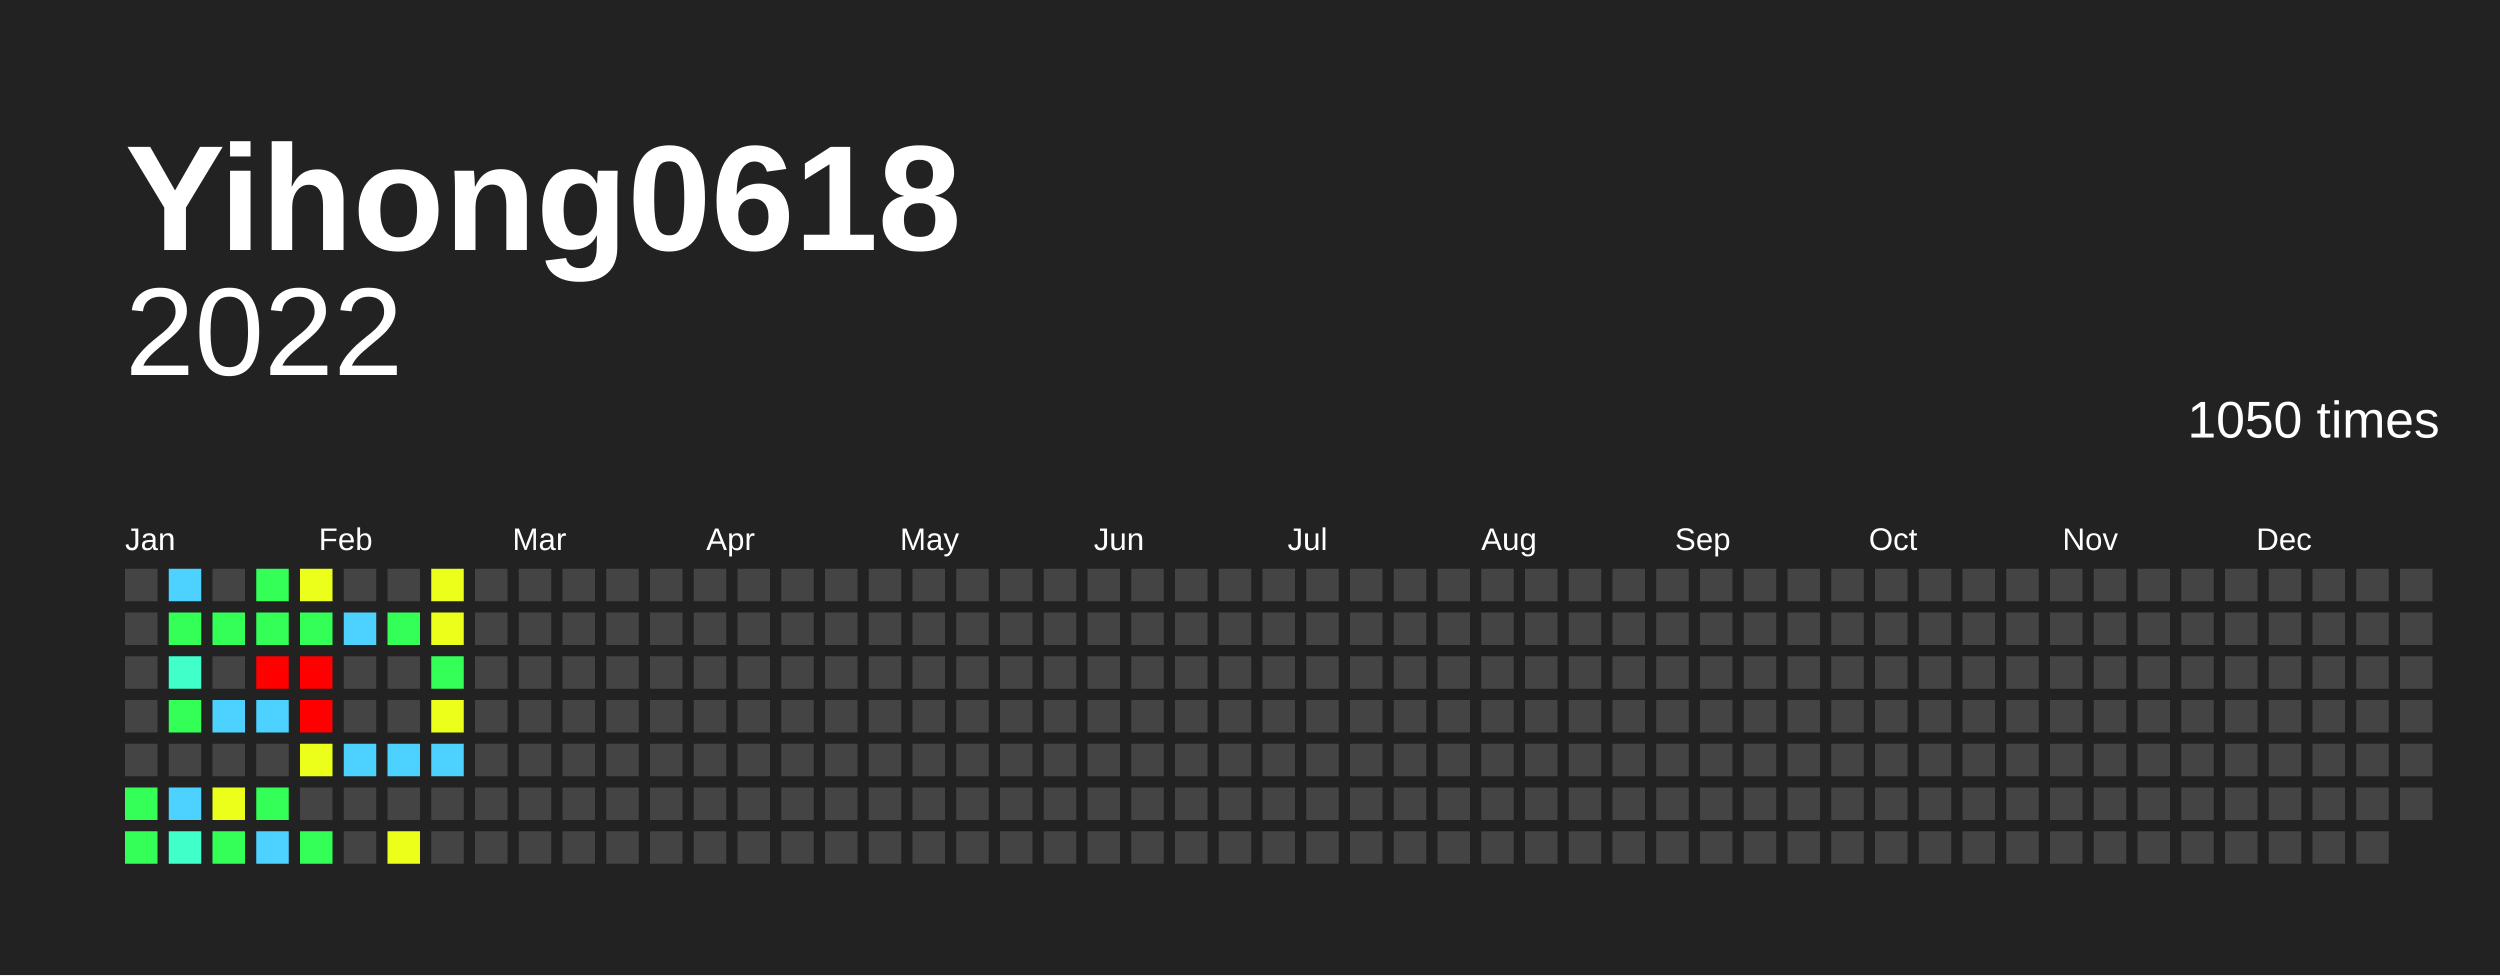
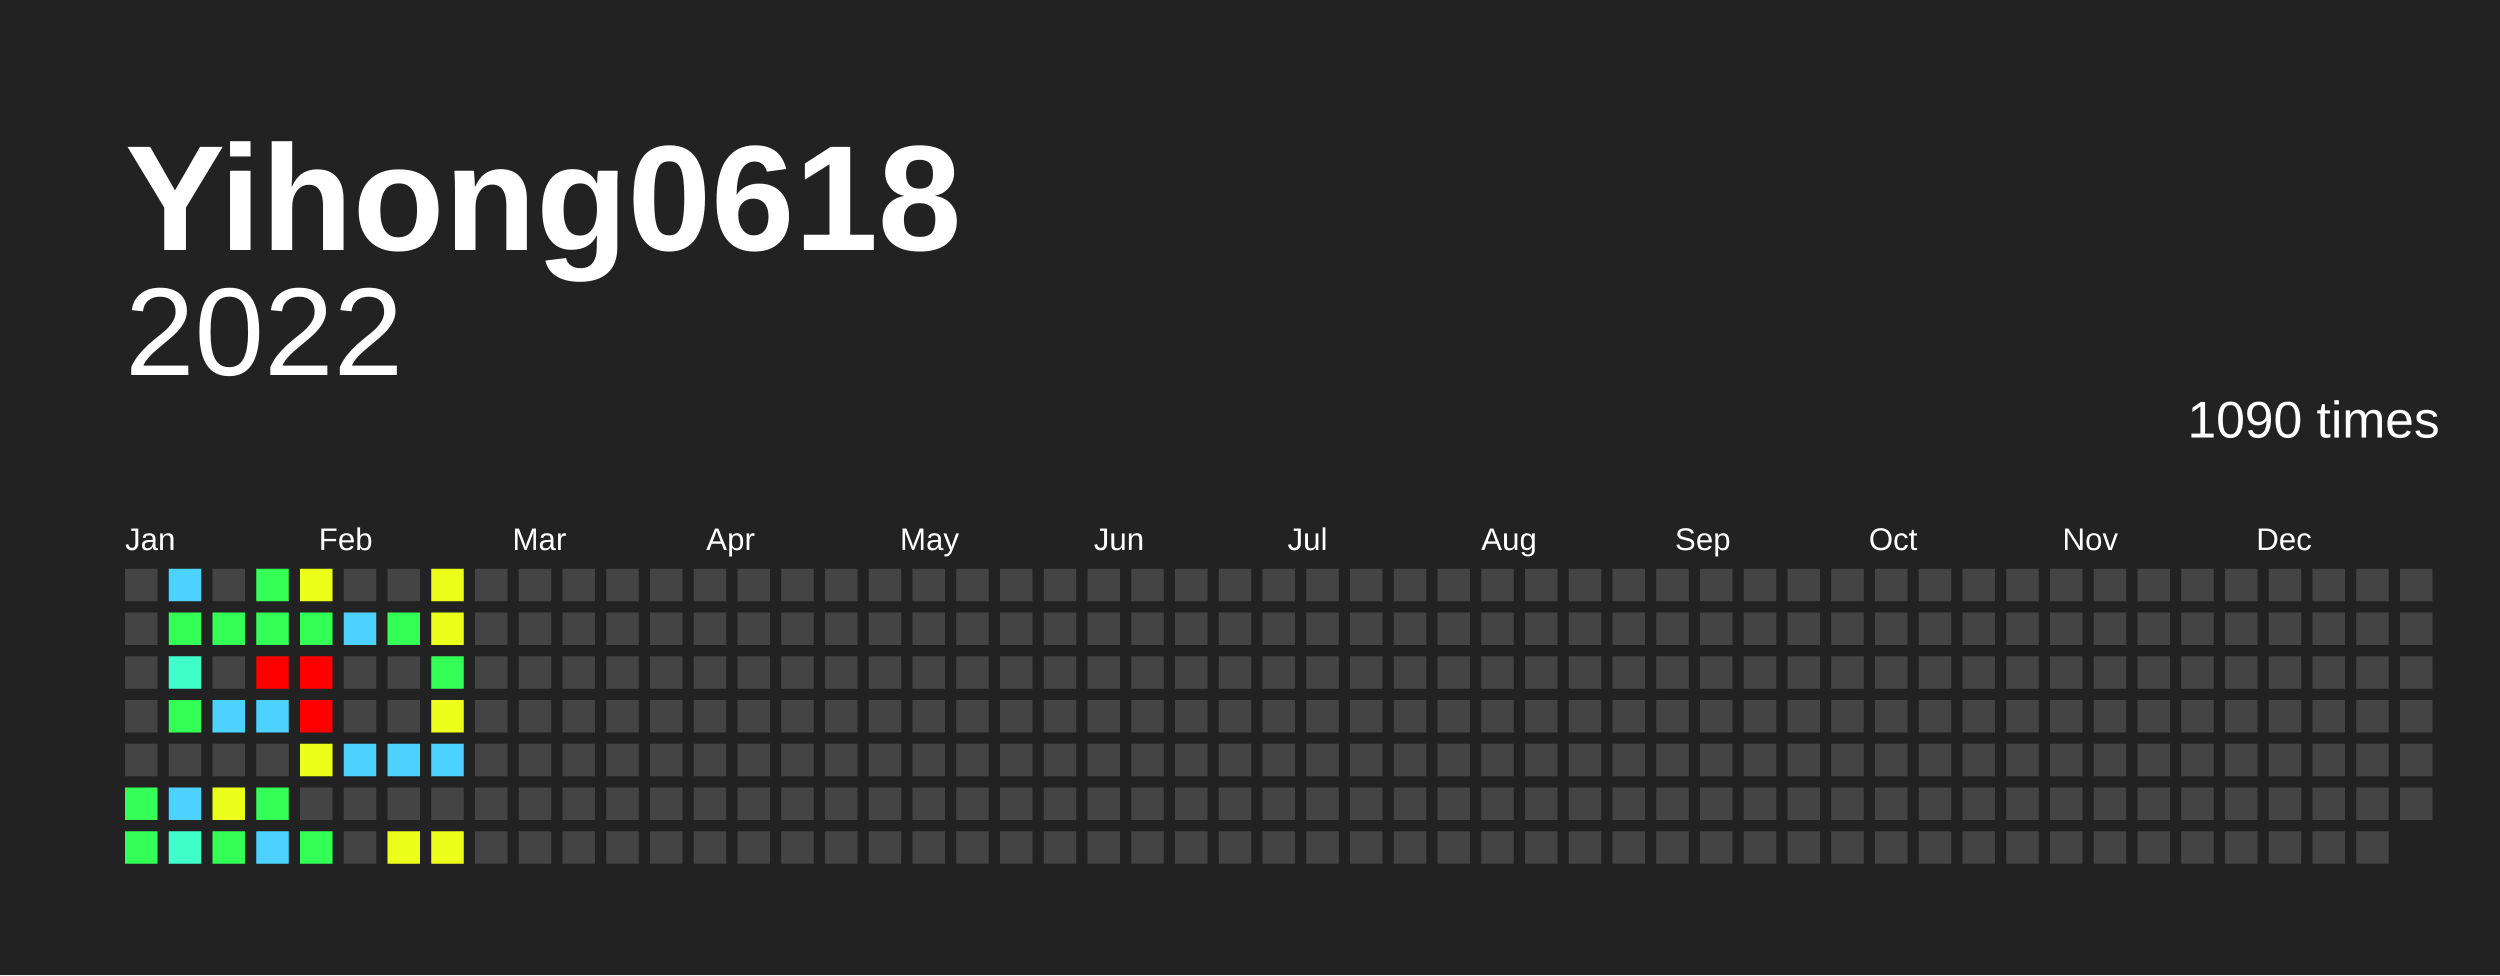
<svg xmlns="http://www.w3.org/2000/svg" baseProfile="full" height="78mm" version="1.1" viewBox="0,0,200,78" width="200mm">
  <defs />
  <rect fill="#222222" height="78" width="200" x="0" y="0" />
  <text fill="#FFFFFF" style="font-size:12px; font-family:Arial; font-weight:bold;" x="10" y="20">Yihong0618</text>
  <text alignment-baseline="hanging" fill="#FFFFFF" style="font-size:10.0px; font-family:Arial;" x="10" y="30">2022</text>
-   <text alignment-baseline="hanging" fill="#FFFFFF" style="font-size:4.125px; font-family:Arial;" x="175" y="35">1050 times</text>
+   <text alignment-baseline="hanging" fill="#FFFFFF" style="font-size:4.125px; font-family:Arial;" x="175" y="35">1090 times</text>
  <text fill="#FFFFFF" style="font-size:2.5px; font-family:Arial" x="10.0" y="44">Jan</text>
  <text fill="#FFFFFF" style="font-size:2.5px; font-family:Arial" x="25.5" y="44">Feb</text>
  <text fill="#FFFFFF" style="font-size:2.5px; font-family:Arial" x="41.0" y="44">Mar</text>
  <text fill="#FFFFFF" style="font-size:2.5px; font-family:Arial" x="56.5" y="44">Apr</text>
  <text fill="#FFFFFF" style="font-size:2.5px; font-family:Arial" x="72.0" y="44">May</text>
  <text fill="#FFFFFF" style="font-size:2.5px; font-family:Arial" x="87.5" y="44">Jun</text>
  <text fill="#FFFFFF" style="font-size:2.5px; font-family:Arial" x="103.0" y="44">Jul</text>
  <text fill="#FFFFFF" style="font-size:2.5px; font-family:Arial" x="118.5" y="44">Aug</text>
  <text fill="#FFFFFF" style="font-size:2.5px; font-family:Arial" x="134.0" y="44">Sep</text>
  <text fill="#FFFFFF" style="font-size:2.5px; font-family:Arial" x="149.5" y="44">Oct</text>
  <text fill="#FFFFFF" style="font-size:2.5px; font-family:Arial" x="165.0" y="44">Nov</text>
  <text fill="#FFFFFF" style="font-size:2.5px; font-family:Arial" x="180.5" y="44">Dec</text>
  <rect fill="#444444" height="2.6" width="2.6" x="10.0" y="45.5" />
  <rect fill="#444444" height="2.6" width="2.6" x="10.0" y="49.0" />
  <rect fill="#444444" height="2.6" width="2.6" x="10.0" y="52.5" />
  <rect fill="#444444" height="2.6" width="2.6" x="10.0" y="56.0" />
  <rect fill="#444444" height="2.6" width="2.6" x="10.0" y="59.5" />
  <rect fill="#33ff56" height="2.6" width="2.6" x="10.0" y="63.0" />
  <rect fill="#33ff56" height="2.6" width="2.6" x="10.0" y="66.5" />
  <rect fill="#4dd2ff" height="2.6" width="2.6" x="13.5" y="45.5" />
  <rect fill="#33ff56" height="2.6" width="2.6" x="13.5" y="49.0" />
  <rect fill="#40ffc8" height="2.6" width="2.6" x="13.5" y="52.5" />
  <rect fill="#33ff56" height="2.6" width="2.6" x="13.5" y="56.0" />
  <rect fill="#444444" height="2.6" width="2.6" x="13.5" y="59.5" />
  <rect fill="#4dd2ff" height="2.6" width="2.6" x="13.5" y="63.0" />
  <rect fill="#40ffc8" height="2.6" width="2.6" x="13.5" y="66.5" />
  <rect fill="#444444" height="2.6" width="2.6" x="17.0" y="45.5" />
  <rect fill="#33ff56" height="2.6" width="2.6" x="17.0" y="49.0" />
  <rect fill="#444444" height="2.6" width="2.6" x="17.0" y="52.5" />
  <rect fill="#4dd2ff" height="2.6" width="2.6" x="17.0" y="56.0" />
  <rect fill="#444444" height="2.6" width="2.6" x="17.0" y="59.5" />
  <rect fill="#ecff1a" height="2.6" width="2.6" x="17.0" y="63.0" />
  <rect fill="#33ff56" height="2.6" width="2.6" x="17.0" y="66.5" />
  <rect fill="#33ff56" height="2.6" width="2.6" x="20.5" y="45.5" />
  <rect fill="#33ff56" height="2.6" width="2.6" x="20.5" y="49.0" />
  <rect fill="red" height="2.6" width="2.6" x="20.5" y="52.5" />
  <rect fill="#4dd2ff" height="2.6" width="2.6" x="20.5" y="56.0" />
  <rect fill="#444444" height="2.6" width="2.6" x="20.5" y="59.5" />
  <rect fill="#33ff56" height="2.6" width="2.6" x="20.5" y="63.0" />
  <rect fill="#4dd2ff" height="2.6" width="2.6" x="20.5" y="66.5" />
  <rect fill="#ecff1a" height="2.6" width="2.6" x="24.0" y="45.5" />
  <rect fill="#33ff56" height="2.6" width="2.6" x="24.0" y="49.0" />
  <rect fill="red" height="2.6" width="2.6" x="24.0" y="52.5" />
  <rect fill="red" height="2.6" width="2.6" x="24.0" y="56.0" />
  <rect fill="#ecff1a" height="2.6" width="2.6" x="24.0" y="59.5" />
  <rect fill="#444444" height="2.6" width="2.6" x="24.0" y="63.0" />
  <rect fill="#33ff56" height="2.6" width="2.6" x="24.0" y="66.5" />
  <rect fill="#444444" height="2.6" width="2.6" x="27.5" y="45.5" />
  <rect fill="#4dd2ff" height="2.6" width="2.6" x="27.5" y="49.0" />
  <rect fill="#444444" height="2.6" width="2.6" x="27.5" y="52.5" />
  <rect fill="#444444" height="2.6" width="2.6" x="27.5" y="56.0" />
  <rect fill="#4dd2ff" height="2.6" width="2.6" x="27.5" y="59.5" />
  <rect fill="#444444" height="2.6" width="2.6" x="27.5" y="63.0" />
  <rect fill="#444444" height="2.6" width="2.6" x="27.5" y="66.5" />
  <rect fill="#444444" height="2.6" width="2.6" x="31.0" y="45.5" />
  <rect fill="#33ff56" height="2.6" width="2.6" x="31.0" y="49.0" />
  <rect fill="#444444" height="2.6" width="2.6" x="31.0" y="52.5" />
  <rect fill="#444444" height="2.6" width="2.6" x="31.0" y="56.0" />
  <rect fill="#4dd2ff" height="2.6" width="2.6" x="31.0" y="59.5" />
  <rect fill="#444444" height="2.6" width="2.6" x="31.0" y="63.0" />
  <rect fill="#ecff1a" height="2.6" width="2.6" x="31.0" y="66.5" />
  <rect fill="#ecff1a" height="2.6" width="2.6" x="34.5" y="45.5" />
  <rect fill="#ecff1a" height="2.6" width="2.6" x="34.5" y="49.0" />
  <rect fill="#33ff56" height="2.6" width="2.6" x="34.5" y="52.5" />
  <rect fill="#ecff1a" height="2.6" width="2.6" x="34.5" y="56.0" />
  <rect fill="#4dd2ff" height="2.6" width="2.6" x="34.5" y="59.5" />
  <rect fill="#444444" height="2.6" width="2.6" x="34.5" y="63.0" />
-   <rect fill="#444444" height="2.6" width="2.6" x="34.5" y="66.5" />
+   <rect fill="#ecff1a" height="2.6" width="2.6" x="34.5" y="66.5" />
  <rect fill="#444444" height="2.6" width="2.6" x="38.0" y="45.5" />
  <rect fill="#444444" height="2.6" width="2.6" x="38.0" y="49.0" />
  <rect fill="#444444" height="2.6" width="2.6" x="38.0" y="52.5" />
  <rect fill="#444444" height="2.6" width="2.6" x="38.0" y="56.0" />
  <rect fill="#444444" height="2.6" width="2.6" x="38.0" y="59.5" />
  <rect fill="#444444" height="2.6" width="2.6" x="38.0" y="63.0" />
  <rect fill="#444444" height="2.6" width="2.6" x="38.0" y="66.5" />
  <rect fill="#444444" height="2.6" width="2.6" x="41.5" y="45.5" />
  <rect fill="#444444" height="2.6" width="2.6" x="41.5" y="49.0" />
  <rect fill="#444444" height="2.6" width="2.6" x="41.5" y="52.5" />
  <rect fill="#444444" height="2.6" width="2.6" x="41.5" y="56.0" />
  <rect fill="#444444" height="2.6" width="2.6" x="41.5" y="59.5" />
  <rect fill="#444444" height="2.6" width="2.6" x="41.5" y="63.0" />
  <rect fill="#444444" height="2.6" width="2.6" x="41.5" y="66.5" />
  <rect fill="#444444" height="2.6" width="2.6" x="45.0" y="45.5" />
  <rect fill="#444444" height="2.6" width="2.6" x="45.0" y="49.0" />
  <rect fill="#444444" height="2.6" width="2.6" x="45.0" y="52.5" />
  <rect fill="#444444" height="2.6" width="2.6" x="45.0" y="56.0" />
  <rect fill="#444444" height="2.6" width="2.6" x="45.0" y="59.5" />
  <rect fill="#444444" height="2.6" width="2.6" x="45.0" y="63.0" />
  <rect fill="#444444" height="2.6" width="2.6" x="45.0" y="66.5" />
  <rect fill="#444444" height="2.6" width="2.6" x="48.5" y="45.5" />
  <rect fill="#444444" height="2.6" width="2.6" x="48.5" y="49.0" />
  <rect fill="#444444" height="2.6" width="2.6" x="48.5" y="52.5" />
  <rect fill="#444444" height="2.6" width="2.6" x="48.5" y="56.0" />
  <rect fill="#444444" height="2.6" width="2.6" x="48.5" y="59.5" />
  <rect fill="#444444" height="2.6" width="2.6" x="48.5" y="63.0" />
  <rect fill="#444444" height="2.6" width="2.6" x="48.5" y="66.5" />
  <rect fill="#444444" height="2.6" width="2.6" x="52.0" y="45.5" />
  <rect fill="#444444" height="2.6" width="2.6" x="52.0" y="49.0" />
  <rect fill="#444444" height="2.6" width="2.6" x="52.0" y="52.5" />
  <rect fill="#444444" height="2.6" width="2.6" x="52.0" y="56.0" />
  <rect fill="#444444" height="2.6" width="2.6" x="52.0" y="59.5" />
  <rect fill="#444444" height="2.6" width="2.6" x="52.0" y="63.0" />
  <rect fill="#444444" height="2.6" width="2.6" x="52.0" y="66.5" />
  <rect fill="#444444" height="2.6" width="2.6" x="55.5" y="45.5" />
  <rect fill="#444444" height="2.6" width="2.6" x="55.5" y="49.0" />
  <rect fill="#444444" height="2.6" width="2.6" x="55.5" y="52.5" />
  <rect fill="#444444" height="2.6" width="2.6" x="55.5" y="56.0" />
  <rect fill="#444444" height="2.6" width="2.6" x="55.5" y="59.5" />
  <rect fill="#444444" height="2.6" width="2.6" x="55.5" y="63.0" />
  <rect fill="#444444" height="2.6" width="2.6" x="55.5" y="66.5" />
  <rect fill="#444444" height="2.6" width="2.6" x="59.0" y="45.5" />
  <rect fill="#444444" height="2.6" width="2.6" x="59.0" y="49.0" />
  <rect fill="#444444" height="2.6" width="2.6" x="59.0" y="52.5" />
  <rect fill="#444444" height="2.6" width="2.6" x="59.0" y="56.0" />
  <rect fill="#444444" height="2.6" width="2.6" x="59.0" y="59.5" />
  <rect fill="#444444" height="2.6" width="2.6" x="59.0" y="63.0" />
  <rect fill="#444444" height="2.6" width="2.6" x="59.0" y="66.5" />
  <rect fill="#444444" height="2.6" width="2.6" x="62.5" y="45.5" />
  <rect fill="#444444" height="2.6" width="2.6" x="62.5" y="49.0" />
  <rect fill="#444444" height="2.6" width="2.6" x="62.5" y="52.5" />
  <rect fill="#444444" height="2.6" width="2.6" x="62.5" y="56.0" />
  <rect fill="#444444" height="2.6" width="2.6" x="62.5" y="59.5" />
  <rect fill="#444444" height="2.6" width="2.6" x="62.5" y="63.0" />
  <rect fill="#444444" height="2.6" width="2.6" x="62.5" y="66.5" />
  <rect fill="#444444" height="2.6" width="2.6" x="66.0" y="45.5" />
  <rect fill="#444444" height="2.6" width="2.6" x="66.0" y="49.0" />
  <rect fill="#444444" height="2.6" width="2.6" x="66.0" y="52.5" />
  <rect fill="#444444" height="2.6" width="2.6" x="66.0" y="56.0" />
  <rect fill="#444444" height="2.6" width="2.6" x="66.0" y="59.5" />
  <rect fill="#444444" height="2.6" width="2.6" x="66.0" y="63.0" />
  <rect fill="#444444" height="2.6" width="2.6" x="66.0" y="66.5" />
  <rect fill="#444444" height="2.6" width="2.6" x="69.5" y="45.5" />
  <rect fill="#444444" height="2.6" width="2.6" x="69.5" y="49.0" />
  <rect fill="#444444" height="2.6" width="2.6" x="69.5" y="52.5" />
  <rect fill="#444444" height="2.6" width="2.6" x="69.5" y="56.0" />
  <rect fill="#444444" height="2.6" width="2.6" x="69.5" y="59.5" />
  <rect fill="#444444" height="2.6" width="2.6" x="69.5" y="63.0" />
  <rect fill="#444444" height="2.6" width="2.6" x="69.5" y="66.5" />
  <rect fill="#444444" height="2.6" width="2.6" x="73.0" y="45.5" />
  <rect fill="#444444" height="2.6" width="2.6" x="73.0" y="49.0" />
  <rect fill="#444444" height="2.6" width="2.6" x="73.0" y="52.5" />
  <rect fill="#444444" height="2.6" width="2.6" x="73.0" y="56.0" />
  <rect fill="#444444" height="2.6" width="2.6" x="73.0" y="59.5" />
  <rect fill="#444444" height="2.6" width="2.6" x="73.0" y="63.0" />
  <rect fill="#444444" height="2.6" width="2.6" x="73.0" y="66.5" />
  <rect fill="#444444" height="2.6" width="2.6" x="76.5" y="45.5" />
  <rect fill="#444444" height="2.6" width="2.6" x="76.5" y="49.0" />
  <rect fill="#444444" height="2.6" width="2.6" x="76.5" y="52.5" />
  <rect fill="#444444" height="2.6" width="2.6" x="76.5" y="56.0" />
  <rect fill="#444444" height="2.6" width="2.6" x="76.5" y="59.5" />
  <rect fill="#444444" height="2.6" width="2.6" x="76.5" y="63.0" />
  <rect fill="#444444" height="2.6" width="2.6" x="76.5" y="66.5" />
  <rect fill="#444444" height="2.6" width="2.6" x="80.0" y="45.5" />
  <rect fill="#444444" height="2.6" width="2.6" x="80.0" y="49.0" />
  <rect fill="#444444" height="2.6" width="2.6" x="80.0" y="52.5" />
  <rect fill="#444444" height="2.6" width="2.6" x="80.0" y="56.0" />
  <rect fill="#444444" height="2.6" width="2.6" x="80.0" y="59.5" />
  <rect fill="#444444" height="2.6" width="2.6" x="80.0" y="63.0" />
  <rect fill="#444444" height="2.6" width="2.6" x="80.0" y="66.5" />
  <rect fill="#444444" height="2.6" width="2.6" x="83.5" y="45.5" />
  <rect fill="#444444" height="2.6" width="2.6" x="83.5" y="49.0" />
  <rect fill="#444444" height="2.6" width="2.6" x="83.5" y="52.5" />
  <rect fill="#444444" height="2.6" width="2.6" x="83.5" y="56.0" />
  <rect fill="#444444" height="2.6" width="2.6" x="83.5" y="59.5" />
  <rect fill="#444444" height="2.6" width="2.6" x="83.5" y="63.0" />
  <rect fill="#444444" height="2.6" width="2.6" x="83.5" y="66.5" />
  <rect fill="#444444" height="2.6" width="2.6" x="87.0" y="45.5" />
  <rect fill="#444444" height="2.6" width="2.6" x="87.0" y="49.0" />
  <rect fill="#444444" height="2.6" width="2.6" x="87.0" y="52.5" />
  <rect fill="#444444" height="2.6" width="2.6" x="87.0" y="56.0" />
  <rect fill="#444444" height="2.6" width="2.6" x="87.0" y="59.5" />
  <rect fill="#444444" height="2.6" width="2.6" x="87.0" y="63.0" />
  <rect fill="#444444" height="2.6" width="2.6" x="87.0" y="66.5" />
  <rect fill="#444444" height="2.6" width="2.6" x="90.5" y="45.5" />
  <rect fill="#444444" height="2.6" width="2.6" x="90.5" y="49.0" />
  <rect fill="#444444" height="2.6" width="2.6" x="90.5" y="52.5" />
  <rect fill="#444444" height="2.6" width="2.6" x="90.5" y="56.0" />
  <rect fill="#444444" height="2.6" width="2.6" x="90.5" y="59.5" />
  <rect fill="#444444" height="2.6" width="2.6" x="90.5" y="63.0" />
  <rect fill="#444444" height="2.6" width="2.6" x="90.5" y="66.5" />
  <rect fill="#444444" height="2.6" width="2.6" x="94.0" y="45.5" />
  <rect fill="#444444" height="2.6" width="2.6" x="94.0" y="49.0" />
  <rect fill="#444444" height="2.6" width="2.6" x="94.0" y="52.5" />
  <rect fill="#444444" height="2.6" width="2.6" x="94.0" y="56.0" />
  <rect fill="#444444" height="2.6" width="2.6" x="94.0" y="59.5" />
  <rect fill="#444444" height="2.6" width="2.6" x="94.0" y="63.0" />
  <rect fill="#444444" height="2.6" width="2.6" x="94.0" y="66.5" />
  <rect fill="#444444" height="2.6" width="2.6" x="97.5" y="45.5" />
  <rect fill="#444444" height="2.6" width="2.6" x="97.5" y="49.0" />
  <rect fill="#444444" height="2.6" width="2.6" x="97.5" y="52.5" />
  <rect fill="#444444" height="2.6" width="2.6" x="97.5" y="56.0" />
  <rect fill="#444444" height="2.6" width="2.6" x="97.5" y="59.5" />
  <rect fill="#444444" height="2.6" width="2.6" x="97.5" y="63.0" />
  <rect fill="#444444" height="2.6" width="2.6" x="97.5" y="66.5" />
  <rect fill="#444444" height="2.6" width="2.6" x="101.0" y="45.5" />
  <rect fill="#444444" height="2.6" width="2.6" x="101.0" y="49.0" />
  <rect fill="#444444" height="2.6" width="2.6" x="101.0" y="52.5" />
  <rect fill="#444444" height="2.6" width="2.6" x="101.0" y="56.0" />
  <rect fill="#444444" height="2.6" width="2.6" x="101.0" y="59.5" />
  <rect fill="#444444" height="2.6" width="2.6" x="101.0" y="63.0" />
  <rect fill="#444444" height="2.6" width="2.6" x="101.0" y="66.5" />
  <rect fill="#444444" height="2.6" width="2.6" x="104.5" y="45.5" />
  <rect fill="#444444" height="2.6" width="2.6" x="104.5" y="49.0" />
  <rect fill="#444444" height="2.6" width="2.6" x="104.5" y="52.5" />
  <rect fill="#444444" height="2.6" width="2.6" x="104.5" y="56.0" />
  <rect fill="#444444" height="2.6" width="2.6" x="104.5" y="59.5" />
  <rect fill="#444444" height="2.6" width="2.6" x="104.5" y="63.0" />
  <rect fill="#444444" height="2.6" width="2.6" x="104.5" y="66.5" />
  <rect fill="#444444" height="2.6" width="2.6" x="108.0" y="45.5" />
  <rect fill="#444444" height="2.6" width="2.6" x="108.0" y="49.0" />
  <rect fill="#444444" height="2.6" width="2.6" x="108.0" y="52.5" />
  <rect fill="#444444" height="2.6" width="2.6" x="108.0" y="56.0" />
  <rect fill="#444444" height="2.6" width="2.6" x="108.0" y="59.5" />
  <rect fill="#444444" height="2.6" width="2.6" x="108.0" y="63.0" />
  <rect fill="#444444" height="2.6" width="2.6" x="108.0" y="66.5" />
  <rect fill="#444444" height="2.6" width="2.6" x="111.5" y="45.5" />
  <rect fill="#444444" height="2.6" width="2.6" x="111.5" y="49.0" />
  <rect fill="#444444" height="2.6" width="2.6" x="111.5" y="52.5" />
  <rect fill="#444444" height="2.6" width="2.6" x="111.5" y="56.0" />
  <rect fill="#444444" height="2.6" width="2.6" x="111.5" y="59.5" />
  <rect fill="#444444" height="2.6" width="2.6" x="111.5" y="63.0" />
  <rect fill="#444444" height="2.6" width="2.6" x="111.5" y="66.5" />
  <rect fill="#444444" height="2.6" width="2.6" x="115.0" y="45.5" />
  <rect fill="#444444" height="2.6" width="2.6" x="115.0" y="49.0" />
  <rect fill="#444444" height="2.6" width="2.6" x="115.0" y="52.5" />
  <rect fill="#444444" height="2.6" width="2.6" x="115.0" y="56.0" />
  <rect fill="#444444" height="2.6" width="2.6" x="115.0" y="59.5" />
  <rect fill="#444444" height="2.6" width="2.6" x="115.0" y="63.0" />
  <rect fill="#444444" height="2.6" width="2.6" x="115.0" y="66.5" />
  <rect fill="#444444" height="2.6" width="2.6" x="118.5" y="45.5" />
  <rect fill="#444444" height="2.6" width="2.6" x="118.5" y="49.0" />
  <rect fill="#444444" height="2.6" width="2.6" x="118.5" y="52.5" />
  <rect fill="#444444" height="2.6" width="2.6" x="118.5" y="56.0" />
  <rect fill="#444444" height="2.6" width="2.6" x="118.5" y="59.5" />
  <rect fill="#444444" height="2.6" width="2.6" x="118.5" y="63.0" />
  <rect fill="#444444" height="2.6" width="2.6" x="118.5" y="66.5" />
  <rect fill="#444444" height="2.6" width="2.6" x="122.0" y="45.5" />
  <rect fill="#444444" height="2.6" width="2.6" x="122.0" y="49.0" />
  <rect fill="#444444" height="2.6" width="2.6" x="122.0" y="52.5" />
  <rect fill="#444444" height="2.6" width="2.6" x="122.0" y="56.0" />
  <rect fill="#444444" height="2.6" width="2.6" x="122.0" y="59.5" />
  <rect fill="#444444" height="2.6" width="2.6" x="122.0" y="63.0" />
  <rect fill="#444444" height="2.6" width="2.6" x="122.0" y="66.5" />
  <rect fill="#444444" height="2.6" width="2.6" x="125.5" y="45.5" />
  <rect fill="#444444" height="2.6" width="2.6" x="125.5" y="49.0" />
  <rect fill="#444444" height="2.6" width="2.6" x="125.5" y="52.5" />
  <rect fill="#444444" height="2.6" width="2.6" x="125.5" y="56.0" />
  <rect fill="#444444" height="2.6" width="2.6" x="125.5" y="59.5" />
  <rect fill="#444444" height="2.6" width="2.6" x="125.5" y="63.0" />
  <rect fill="#444444" height="2.6" width="2.6" x="125.5" y="66.5" />
  <rect fill="#444444" height="2.6" width="2.6" x="129.0" y="45.5" />
  <rect fill="#444444" height="2.6" width="2.6" x="129.0" y="49.0" />
  <rect fill="#444444" height="2.6" width="2.6" x="129.0" y="52.5" />
  <rect fill="#444444" height="2.6" width="2.6" x="129.0" y="56.0" />
  <rect fill="#444444" height="2.6" width="2.6" x="129.0" y="59.5" />
  <rect fill="#444444" height="2.6" width="2.6" x="129.0" y="63.0" />
  <rect fill="#444444" height="2.6" width="2.6" x="129.0" y="66.5" />
  <rect fill="#444444" height="2.6" width="2.6" x="132.5" y="45.5" />
  <rect fill="#444444" height="2.6" width="2.6" x="132.5" y="49.0" />
  <rect fill="#444444" height="2.6" width="2.6" x="132.5" y="52.5" />
  <rect fill="#444444" height="2.6" width="2.6" x="132.5" y="56.0" />
  <rect fill="#444444" height="2.6" width="2.6" x="132.5" y="59.5" />
  <rect fill="#444444" height="2.6" width="2.6" x="132.5" y="63.0" />
  <rect fill="#444444" height="2.6" width="2.6" x="132.5" y="66.5" />
  <rect fill="#444444" height="2.6" width="2.6" x="136.0" y="45.5" />
  <rect fill="#444444" height="2.6" width="2.6" x="136.0" y="49.0" />
  <rect fill="#444444" height="2.6" width="2.6" x="136.0" y="52.5" />
  <rect fill="#444444" height="2.6" width="2.6" x="136.0" y="56.0" />
  <rect fill="#444444" height="2.6" width="2.6" x="136.0" y="59.5" />
  <rect fill="#444444" height="2.6" width="2.6" x="136.0" y="63.0" />
  <rect fill="#444444" height="2.6" width="2.6" x="136.0" y="66.5" />
  <rect fill="#444444" height="2.6" width="2.6" x="139.5" y="45.5" />
  <rect fill="#444444" height="2.6" width="2.6" x="139.5" y="49.0" />
  <rect fill="#444444" height="2.6" width="2.6" x="139.5" y="52.5" />
  <rect fill="#444444" height="2.6" width="2.6" x="139.5" y="56.0" />
  <rect fill="#444444" height="2.6" width="2.6" x="139.5" y="59.5" />
  <rect fill="#444444" height="2.6" width="2.6" x="139.5" y="63.0" />
  <rect fill="#444444" height="2.6" width="2.6" x="139.5" y="66.5" />
  <rect fill="#444444" height="2.6" width="2.6" x="143.0" y="45.5" />
  <rect fill="#444444" height="2.6" width="2.6" x="143.0" y="49.0" />
  <rect fill="#444444" height="2.6" width="2.6" x="143.0" y="52.5" />
  <rect fill="#444444" height="2.6" width="2.6" x="143.0" y="56.0" />
  <rect fill="#444444" height="2.6" width="2.6" x="143.0" y="59.5" />
  <rect fill="#444444" height="2.6" width="2.6" x="143.0" y="63.0" />
  <rect fill="#444444" height="2.6" width="2.6" x="143.0" y="66.5" />
  <rect fill="#444444" height="2.6" width="2.6" x="146.5" y="45.5" />
  <rect fill="#444444" height="2.6" width="2.6" x="146.5" y="49.0" />
  <rect fill="#444444" height="2.6" width="2.6" x="146.5" y="52.5" />
  <rect fill="#444444" height="2.6" width="2.6" x="146.5" y="56.0" />
  <rect fill="#444444" height="2.6" width="2.6" x="146.5" y="59.5" />
  <rect fill="#444444" height="2.6" width="2.6" x="146.5" y="63.0" />
  <rect fill="#444444" height="2.6" width="2.6" x="146.5" y="66.5" />
  <rect fill="#444444" height="2.6" width="2.6" x="150.0" y="45.5" />
  <rect fill="#444444" height="2.6" width="2.6" x="150.0" y="49.0" />
  <rect fill="#444444" height="2.6" width="2.6" x="150.0" y="52.5" />
  <rect fill="#444444" height="2.6" width="2.6" x="150.0" y="56.0" />
  <rect fill="#444444" height="2.6" width="2.6" x="150.0" y="59.5" />
  <rect fill="#444444" height="2.6" width="2.6" x="150.0" y="63.0" />
  <rect fill="#444444" height="2.6" width="2.6" x="150.0" y="66.5" />
  <rect fill="#444444" height="2.6" width="2.6" x="153.5" y="45.5" />
  <rect fill="#444444" height="2.6" width="2.6" x="153.5" y="49.0" />
  <rect fill="#444444" height="2.6" width="2.6" x="153.5" y="52.5" />
  <rect fill="#444444" height="2.6" width="2.6" x="153.5" y="56.0" />
  <rect fill="#444444" height="2.6" width="2.6" x="153.5" y="59.5" />
  <rect fill="#444444" height="2.6" width="2.6" x="153.5" y="63.0" />
  <rect fill="#444444" height="2.6" width="2.6" x="153.5" y="66.5" />
  <rect fill="#444444" height="2.6" width="2.6" x="157.0" y="45.5" />
  <rect fill="#444444" height="2.6" width="2.6" x="157.0" y="49.0" />
  <rect fill="#444444" height="2.6" width="2.6" x="157.0" y="52.5" />
  <rect fill="#444444" height="2.6" width="2.6" x="157.0" y="56.0" />
  <rect fill="#444444" height="2.6" width="2.6" x="157.0" y="59.5" />
  <rect fill="#444444" height="2.6" width="2.6" x="157.0" y="63.0" />
  <rect fill="#444444" height="2.6" width="2.6" x="157.0" y="66.5" />
  <rect fill="#444444" height="2.6" width="2.6" x="160.5" y="45.5" />
  <rect fill="#444444" height="2.6" width="2.6" x="160.5" y="49.0" />
  <rect fill="#444444" height="2.6" width="2.6" x="160.5" y="52.5" />
  <rect fill="#444444" height="2.6" width="2.6" x="160.5" y="56.0" />
  <rect fill="#444444" height="2.6" width="2.6" x="160.5" y="59.5" />
  <rect fill="#444444" height="2.6" width="2.6" x="160.5" y="63.0" />
  <rect fill="#444444" height="2.6" width="2.6" x="160.5" y="66.5" />
  <rect fill="#444444" height="2.6" width="2.6" x="164.0" y="45.5" />
  <rect fill="#444444" height="2.6" width="2.6" x="164.0" y="49.0" />
  <rect fill="#444444" height="2.6" width="2.6" x="164.0" y="52.5" />
  <rect fill="#444444" height="2.6" width="2.6" x="164.0" y="56.0" />
  <rect fill="#444444" height="2.6" width="2.6" x="164.0" y="59.5" />
  <rect fill="#444444" height="2.6" width="2.6" x="164.0" y="63.0" />
  <rect fill="#444444" height="2.6" width="2.6" x="164.0" y="66.5" />
  <rect fill="#444444" height="2.6" width="2.6" x="167.5" y="45.5" />
  <rect fill="#444444" height="2.6" width="2.6" x="167.5" y="49.0" />
  <rect fill="#444444" height="2.6" width="2.6" x="167.5" y="52.5" />
  <rect fill="#444444" height="2.6" width="2.6" x="167.5" y="56.0" />
  <rect fill="#444444" height="2.6" width="2.6" x="167.5" y="59.5" />
  <rect fill="#444444" height="2.6" width="2.6" x="167.5" y="63.0" />
  <rect fill="#444444" height="2.6" width="2.6" x="167.5" y="66.5" />
  <rect fill="#444444" height="2.6" width="2.6" x="171.0" y="45.5" />
  <rect fill="#444444" height="2.6" width="2.6" x="171.0" y="49.0" />
  <rect fill="#444444" height="2.6" width="2.6" x="171.0" y="52.5" />
  <rect fill="#444444" height="2.6" width="2.6" x="171.0" y="56.0" />
  <rect fill="#444444" height="2.6" width="2.6" x="171.0" y="59.5" />
  <rect fill="#444444" height="2.6" width="2.6" x="171.0" y="63.0" />
  <rect fill="#444444" height="2.6" width="2.6" x="171.0" y="66.5" />
  <rect fill="#444444" height="2.6" width="2.6" x="174.5" y="45.5" />
  <rect fill="#444444" height="2.6" width="2.6" x="174.5" y="49.0" />
  <rect fill="#444444" height="2.6" width="2.6" x="174.5" y="52.5" />
  <rect fill="#444444" height="2.6" width="2.6" x="174.5" y="56.0" />
  <rect fill="#444444" height="2.6" width="2.6" x="174.5" y="59.5" />
  <rect fill="#444444" height="2.6" width="2.6" x="174.5" y="63.0" />
  <rect fill="#444444" height="2.6" width="2.6" x="174.5" y="66.5" />
  <rect fill="#444444" height="2.6" width="2.6" x="178.0" y="45.5" />
  <rect fill="#444444" height="2.6" width="2.6" x="178.0" y="49.0" />
  <rect fill="#444444" height="2.6" width="2.6" x="178.0" y="52.5" />
  <rect fill="#444444" height="2.6" width="2.6" x="178.0" y="56.0" />
  <rect fill="#444444" height="2.6" width="2.6" x="178.0" y="59.5" />
  <rect fill="#444444" height="2.6" width="2.6" x="178.0" y="63.0" />
  <rect fill="#444444" height="2.6" width="2.6" x="178.0" y="66.5" />
  <rect fill="#444444" height="2.6" width="2.6" x="181.5" y="45.5" />
  <rect fill="#444444" height="2.6" width="2.6" x="181.5" y="49.0" />
  <rect fill="#444444" height="2.6" width="2.6" x="181.5" y="52.5" />
  <rect fill="#444444" height="2.6" width="2.6" x="181.5" y="56.0" />
  <rect fill="#444444" height="2.6" width="2.6" x="181.5" y="59.5" />
  <rect fill="#444444" height="2.6" width="2.6" x="181.5" y="63.0" />
  <rect fill="#444444" height="2.6" width="2.6" x="181.5" y="66.5" />
  <rect fill="#444444" height="2.6" width="2.6" x="185.0" y="45.5" />
  <rect fill="#444444" height="2.6" width="2.6" x="185.0" y="49.0" />
  <rect fill="#444444" height="2.6" width="2.6" x="185.0" y="52.5" />
  <rect fill="#444444" height="2.6" width="2.6" x="185.0" y="56.0" />
  <rect fill="#444444" height="2.6" width="2.6" x="185.0" y="59.5" />
  <rect fill="#444444" height="2.6" width="2.6" x="185.0" y="63.0" />
  <rect fill="#444444" height="2.6" width="2.6" x="185.0" y="66.5" />
  <rect fill="#444444" height="2.6" width="2.6" x="188.5" y="45.5" />
  <rect fill="#444444" height="2.6" width="2.6" x="188.5" y="49.0" />
  <rect fill="#444444" height="2.6" width="2.6" x="188.5" y="52.5" />
  <rect fill="#444444" height="2.6" width="2.6" x="188.5" y="56.0" />
  <rect fill="#444444" height="2.6" width="2.6" x="188.5" y="59.5" />
  <rect fill="#444444" height="2.6" width="2.6" x="188.5" y="63.0" />
  <rect fill="#444444" height="2.6" width="2.6" x="188.5" y="66.5" />
  <rect fill="#444444" height="2.6" width="2.6" x="192.0" y="45.5" />
  <rect fill="#444444" height="2.6" width="2.6" x="192.0" y="49.0" />
  <rect fill="#444444" height="2.6" width="2.6" x="192.0" y="52.5" />
  <rect fill="#444444" height="2.6" width="2.6" x="192.0" y="56.0" />
  <rect fill="#444444" height="2.6" width="2.6" x="192.0" y="59.5" />
  <rect fill="#444444" height="2.6" width="2.6" x="192.0" y="63.0" />
</svg>
